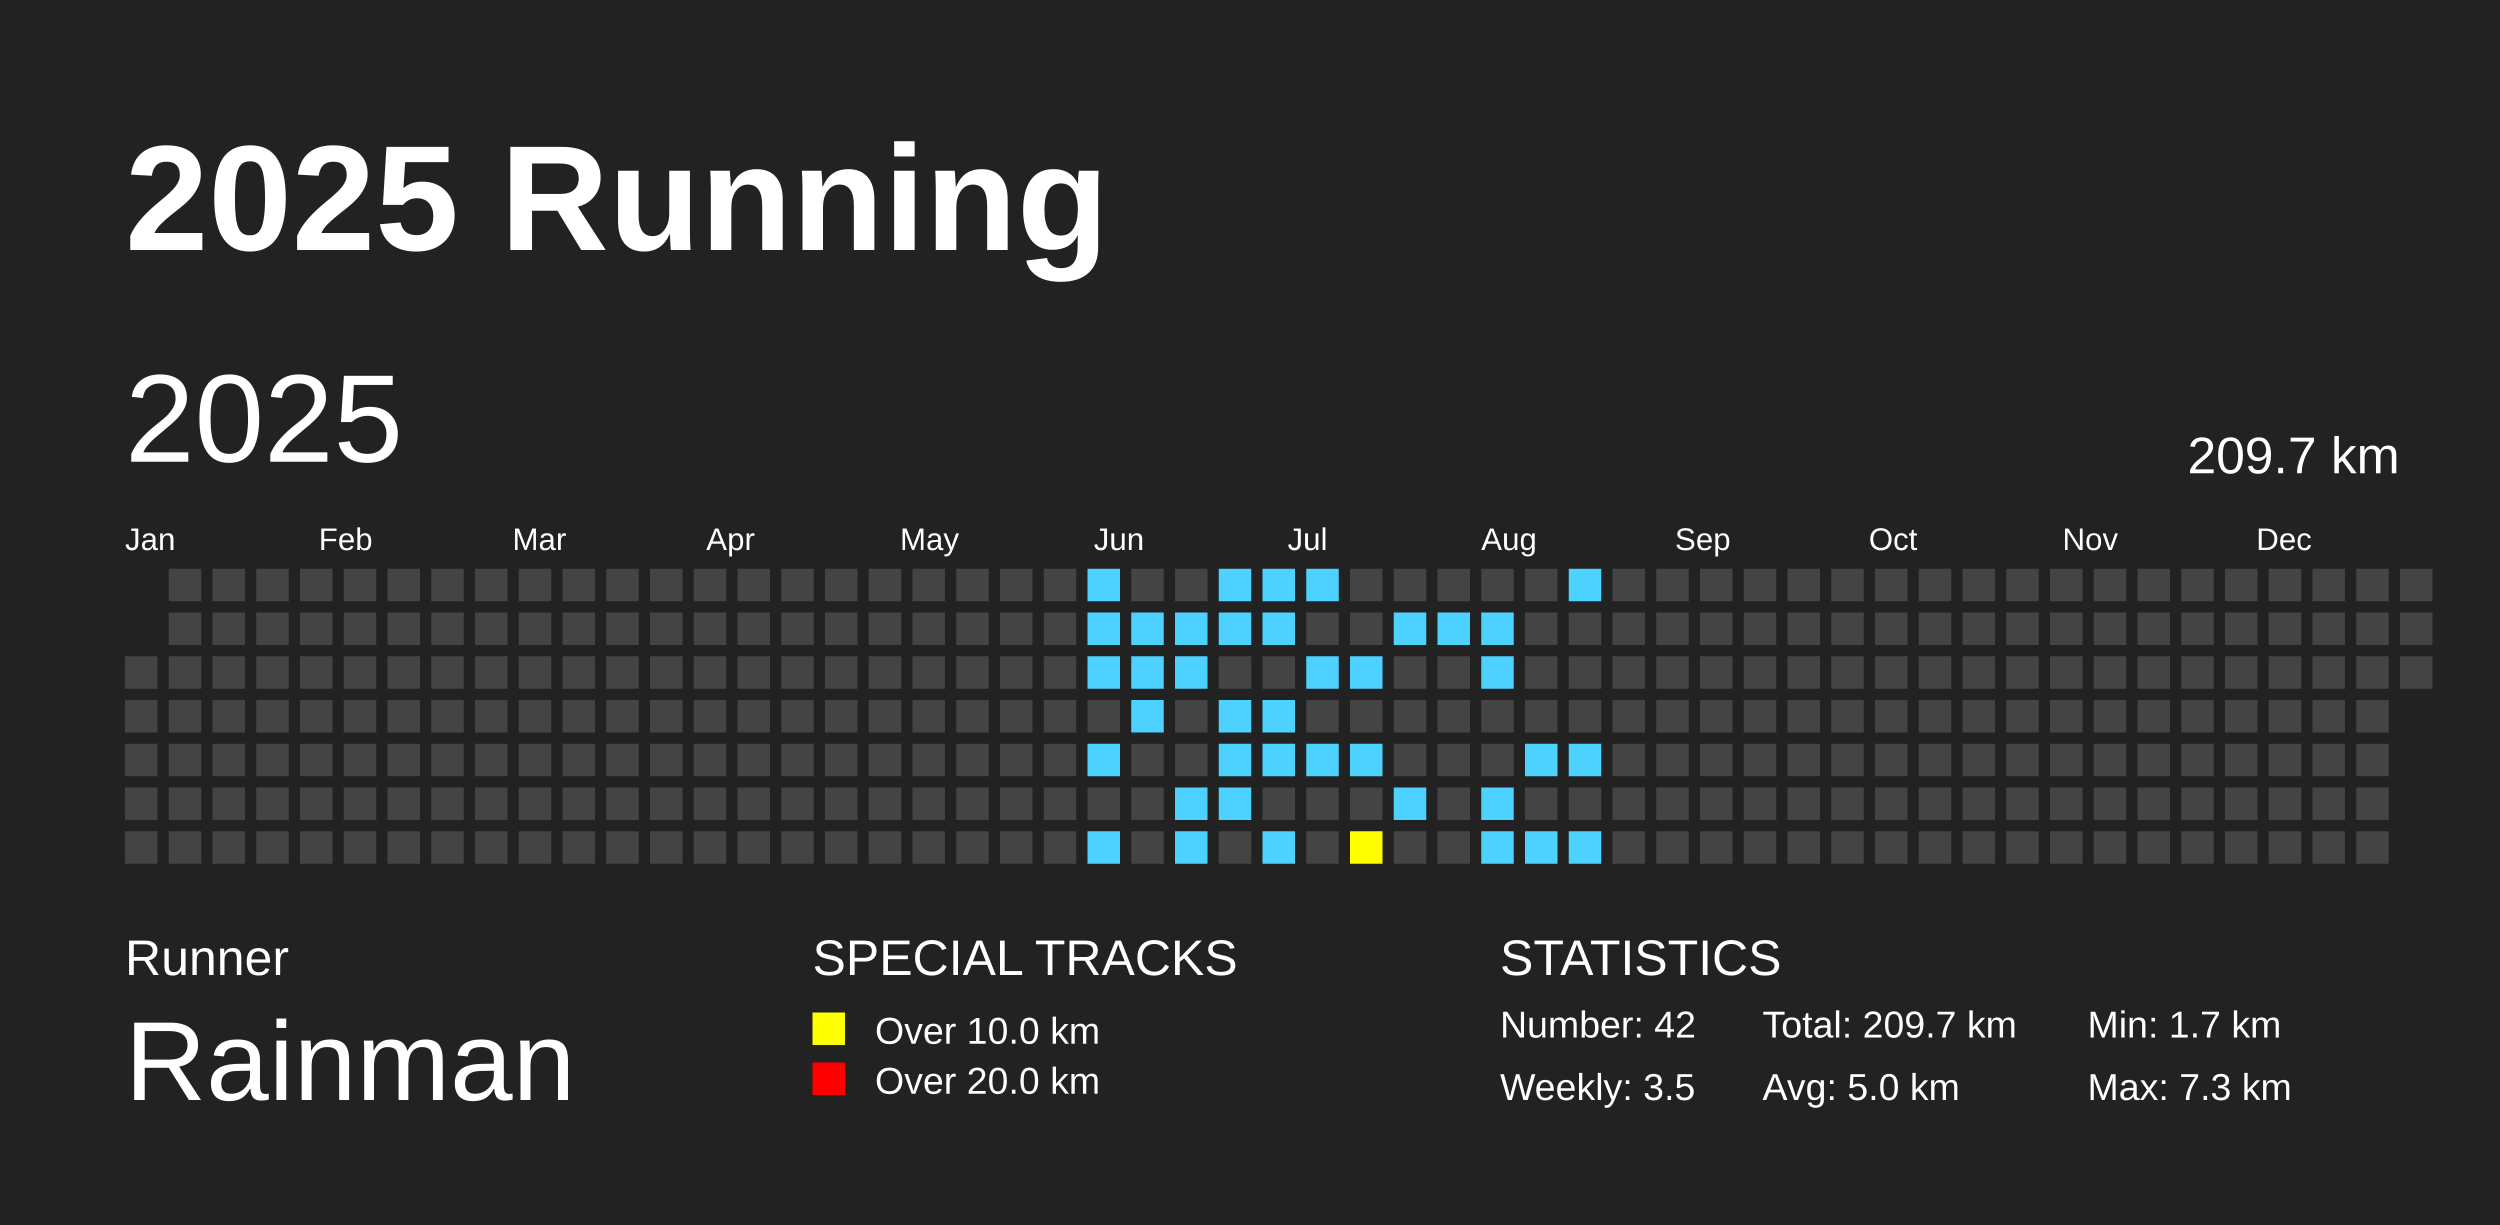
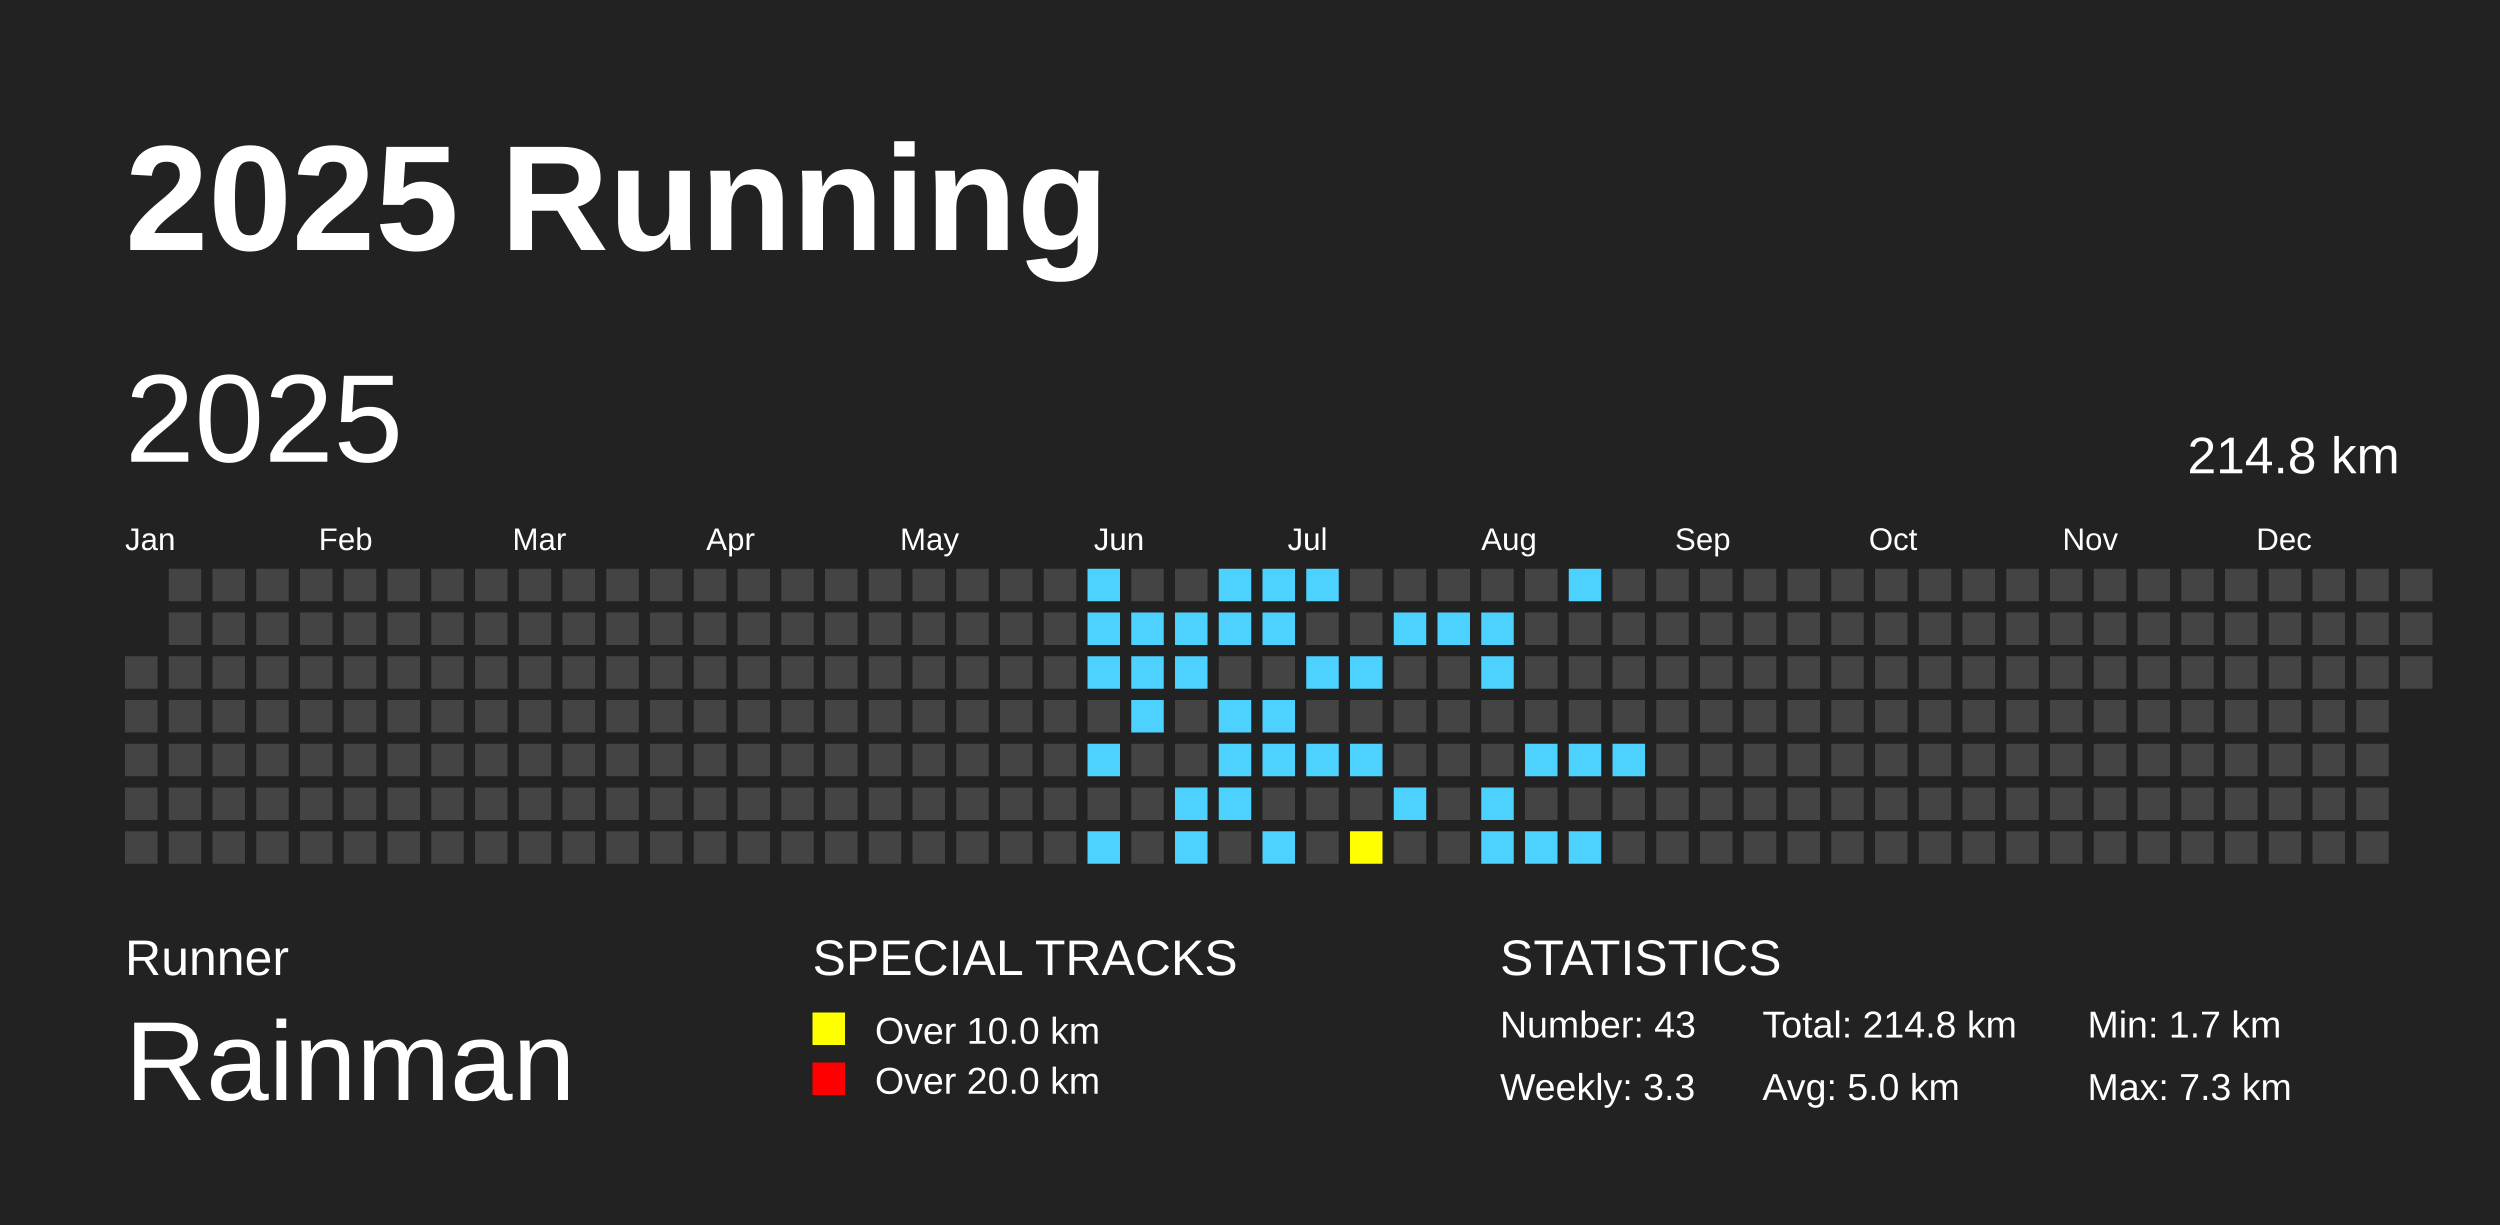
<svg xmlns="http://www.w3.org/2000/svg" baseProfile="full" height="98mm" version="1.1" viewBox="0,0,200,98" width="200mm">
  <defs />
  <rect fill="#222222" height="98" width="200" x="0" y="0" />
  <text fill="#FFFFFF" style="font-size:12px; font-family:Arial; font-weight:bold;" x="10" y="20">2025 Running</text>
  <text fill="#FFFFFF" style="font-size:4px; font-family:Arial" x="10" y="78">Runner</text>
  <text fill="#FFFFFF" style="font-size:9px; font-family:Arial" x="10" y="88">Rainman</text>
  <text fill="#FFFFFF" style="font-size:4px; font-family:Arial" x="65" y="78">SPECIAL TRACKS</text>
  <rect fill="yellow" height="2.6" width="2.6" x="65" y="81" />
  <text fill="#FFFFFF" style="font-size:3px; font-family:Arial" x="70" y="83.5">Over 10.0 km</text>
  <rect fill="red" height="2.6" width="2.6" x="65" y="85" />
  <text fill="#FFFFFF" style="font-size:3px; font-family:Arial" x="70" y="87.5">Over 20.0 km</text>
  <text fill="#FFFFFF" style="font-size:4px; font-family:Arial" x="120" y="78">STATISTICS</text>
-   <text fill="#FFFFFF" style="font-size:3px; font-family:Arial" x="120" y="83">Number: 42</text>
-   <text fill="#FFFFFF" style="font-size:3px; font-family:Arial" x="120" y="88">Weekly: 3.5</text>
-   <text fill="#FFFFFF" style="font-size:3px; font-family:Arial" x="141" y="83">Total: 209.7 km</text>
+   <text fill="#FFFFFF" style="font-size:3px; font-family:Arial" x="120" y="83">Number: 43</text>
+   <text fill="#FFFFFF" style="font-size:3px; font-family:Arial" x="120" y="88">Weekly: 3.3</text>
+   <text fill="#FFFFFF" style="font-size:3px; font-family:Arial" x="141" y="83">Total: 214.8 km</text>
  <text fill="#FFFFFF" style="font-size:3px; font-family:Arial" x="141" y="88">Avg: 5.0 km</text>
  <text fill="#FFFFFF" style="font-size:3px; font-family:Arial" x="167" y="83">Min: 1.7 km</text>
  <text fill="#FFFFFF" style="font-size:3px; font-family:Arial" x="167" y="88">Max: 7.3 km</text>
  <text dominant-baseline="hanging" fill="#FFFFFF" style="font-size:10.0px; font-family:Arial;" x="10" y="30">2025</text>
-   <text dominant-baseline="hanging" fill="#FFFFFF" style="font-size:4.125px; font-family:Arial;" x="175" y="35">209.7 km</text>
+   <text dominant-baseline="hanging" fill="#FFFFFF" style="font-size:4.125px; font-family:Arial;" x="175" y="35">214.8 km</text>
  <text fill="#FFFFFF" style="font-size:2.5px; font-family:Arial" x="10.0" y="44">Jan</text>
  <text fill="#FFFFFF" style="font-size:2.5px; font-family:Arial" x="25.5" y="44">Feb</text>
  <text fill="#FFFFFF" style="font-size:2.5px; font-family:Arial" x="41.0" y="44">Mar</text>
  <text fill="#FFFFFF" style="font-size:2.5px; font-family:Arial" x="56.5" y="44">Apr</text>
  <text fill="#FFFFFF" style="font-size:2.5px; font-family:Arial" x="72.0" y="44">May</text>
  <text fill="#FFFFFF" style="font-size:2.5px; font-family:Arial" x="87.5" y="44">Jun</text>
  <text fill="#FFFFFF" style="font-size:2.5px; font-family:Arial" x="103.0" y="44">Jul</text>
  <text fill="#FFFFFF" style="font-size:2.5px; font-family:Arial" x="118.5" y="44">Aug</text>
  <text fill="#FFFFFF" style="font-size:2.5px; font-family:Arial" x="134.0" y="44">Sep</text>
  <text fill="#FFFFFF" style="font-size:2.5px; font-family:Arial" x="149.5" y="44">Oct</text>
  <text fill="#FFFFFF" style="font-size:2.5px; font-family:Arial" x="165.0" y="44">Nov</text>
  <text fill="#FFFFFF" style="font-size:2.5px; font-family:Arial" x="180.5" y="44">Dec</text>
  <rect fill="#444444" height="2.6" width="2.6" x="10.0" y="52.5" />
  <rect fill="#444444" height="2.6" width="2.6" x="10.0" y="56.0" />
  <rect fill="#444444" height="2.6" width="2.6" x="10.0" y="59.5" />
  <rect fill="#444444" height="2.6" width="2.6" x="10.0" y="63.0" />
  <rect fill="#444444" height="2.6" width="2.6" x="10.0" y="66.5" />
  <rect fill="#444444" height="2.6" width="2.6" x="13.5" y="45.5" />
  <rect fill="#444444" height="2.6" width="2.6" x="13.5" y="49.0" />
  <rect fill="#444444" height="2.6" width="2.6" x="13.5" y="52.5" />
  <rect fill="#444444" height="2.6" width="2.6" x="13.5" y="56.0" />
  <rect fill="#444444" height="2.6" width="2.6" x="13.5" y="59.5" />
  <rect fill="#444444" height="2.6" width="2.6" x="13.5" y="63.0" />
  <rect fill="#444444" height="2.6" width="2.6" x="13.5" y="66.5" />
  <rect fill="#444444" height="2.6" width="2.6" x="17.0" y="45.5" />
  <rect fill="#444444" height="2.6" width="2.6" x="17.0" y="49.0" />
  <rect fill="#444444" height="2.6" width="2.6" x="17.0" y="52.5" />
  <rect fill="#444444" height="2.6" width="2.6" x="17.0" y="56.0" />
  <rect fill="#444444" height="2.6" width="2.6" x="17.0" y="59.5" />
  <rect fill="#444444" height="2.6" width="2.6" x="17.0" y="63.0" />
  <rect fill="#444444" height="2.6" width="2.6" x="17.0" y="66.5" />
  <rect fill="#444444" height="2.6" width="2.6" x="20.5" y="45.5" />
  <rect fill="#444444" height="2.6" width="2.6" x="20.5" y="49.0" />
  <rect fill="#444444" height="2.6" width="2.6" x="20.5" y="52.5" />
  <rect fill="#444444" height="2.6" width="2.6" x="20.5" y="56.0" />
  <rect fill="#444444" height="2.6" width="2.6" x="20.5" y="59.5" />
  <rect fill="#444444" height="2.6" width="2.6" x="20.5" y="63.0" />
  <rect fill="#444444" height="2.6" width="2.6" x="20.5" y="66.5" />
  <rect fill="#444444" height="2.6" width="2.6" x="24.0" y="45.5" />
  <rect fill="#444444" height="2.6" width="2.6" x="24.0" y="49.0" />
  <rect fill="#444444" height="2.6" width="2.6" x="24.0" y="52.5" />
  <rect fill="#444444" height="2.6" width="2.6" x="24.0" y="56.0" />
  <rect fill="#444444" height="2.6" width="2.6" x="24.0" y="59.5" />
  <rect fill="#444444" height="2.6" width="2.6" x="24.0" y="63.0" />
  <rect fill="#444444" height="2.6" width="2.6" x="24.0" y="66.5" />
  <rect fill="#444444" height="2.6" width="2.6" x="27.5" y="45.5" />
  <rect fill="#444444" height="2.6" width="2.6" x="27.5" y="49.0" />
  <rect fill="#444444" height="2.6" width="2.6" x="27.5" y="52.5" />
  <rect fill="#444444" height="2.6" width="2.6" x="27.5" y="56.0" />
  <rect fill="#444444" height="2.6" width="2.6" x="27.5" y="59.5" />
  <rect fill="#444444" height="2.6" width="2.6" x="27.5" y="63.0" />
  <rect fill="#444444" height="2.6" width="2.6" x="27.5" y="66.5" />
  <rect fill="#444444" height="2.6" width="2.6" x="31.0" y="45.5" />
  <rect fill="#444444" height="2.6" width="2.6" x="31.0" y="49.0" />
  <rect fill="#444444" height="2.6" width="2.6" x="31.0" y="52.5" />
  <rect fill="#444444" height="2.6" width="2.6" x="31.0" y="56.0" />
  <rect fill="#444444" height="2.6" width="2.6" x="31.0" y="59.5" />
  <rect fill="#444444" height="2.6" width="2.6" x="31.0" y="63.0" />
  <rect fill="#444444" height="2.6" width="2.6" x="31.0" y="66.5" />
  <rect fill="#444444" height="2.6" width="2.6" x="34.5" y="45.5" />
  <rect fill="#444444" height="2.6" width="2.6" x="34.5" y="49.0" />
  <rect fill="#444444" height="2.6" width="2.6" x="34.5" y="52.5" />
  <rect fill="#444444" height="2.6" width="2.6" x="34.5" y="56.0" />
  <rect fill="#444444" height="2.6" width="2.6" x="34.5" y="59.5" />
  <rect fill="#444444" height="2.6" width="2.6" x="34.5" y="63.0" />
  <rect fill="#444444" height="2.6" width="2.6" x="34.5" y="66.5" />
  <rect fill="#444444" height="2.6" width="2.6" x="38.0" y="45.5" />
  <rect fill="#444444" height="2.6" width="2.6" x="38.0" y="49.0" />
  <rect fill="#444444" height="2.6" width="2.6" x="38.0" y="52.5" />
  <rect fill="#444444" height="2.6" width="2.6" x="38.0" y="56.0" />
  <rect fill="#444444" height="2.6" width="2.6" x="38.0" y="59.5" />
  <rect fill="#444444" height="2.6" width="2.6" x="38.0" y="63.0" />
  <rect fill="#444444" height="2.6" width="2.6" x="38.0" y="66.5" />
  <rect fill="#444444" height="2.6" width="2.6" x="41.5" y="45.5" />
  <rect fill="#444444" height="2.6" width="2.6" x="41.5" y="49.0" />
  <rect fill="#444444" height="2.6" width="2.6" x="41.5" y="52.5" />
  <rect fill="#444444" height="2.6" width="2.6" x="41.5" y="56.0" />
  <rect fill="#444444" height="2.6" width="2.6" x="41.5" y="59.5" />
  <rect fill="#444444" height="2.6" width="2.6" x="41.5" y="63.0" />
  <rect fill="#444444" height="2.6" width="2.6" x="41.5" y="66.5" />
  <rect fill="#444444" height="2.6" width="2.6" x="45.0" y="45.5" />
  <rect fill="#444444" height="2.6" width="2.6" x="45.0" y="49.0" />
  <rect fill="#444444" height="2.6" width="2.6" x="45.0" y="52.5" />
  <rect fill="#444444" height="2.6" width="2.6" x="45.0" y="56.0" />
  <rect fill="#444444" height="2.6" width="2.6" x="45.0" y="59.5" />
  <rect fill="#444444" height="2.6" width="2.6" x="45.0" y="63.0" />
  <rect fill="#444444" height="2.6" width="2.6" x="45.0" y="66.5" />
  <rect fill="#444444" height="2.6" width="2.6" x="48.5" y="45.5" />
  <rect fill="#444444" height="2.6" width="2.6" x="48.5" y="49.0" />
  <rect fill="#444444" height="2.6" width="2.6" x="48.5" y="52.5" />
  <rect fill="#444444" height="2.6" width="2.6" x="48.5" y="56.0" />
  <rect fill="#444444" height="2.6" width="2.6" x="48.5" y="59.5" />
  <rect fill="#444444" height="2.6" width="2.6" x="48.5" y="63.0" />
  <rect fill="#444444" height="2.6" width="2.6" x="48.5" y="66.5" />
  <rect fill="#444444" height="2.6" width="2.6" x="52.0" y="45.5" />
  <rect fill="#444444" height="2.6" width="2.6" x="52.0" y="49.0" />
  <rect fill="#444444" height="2.6" width="2.6" x="52.0" y="52.5" />
  <rect fill="#444444" height="2.6" width="2.6" x="52.0" y="56.0" />
  <rect fill="#444444" height="2.6" width="2.6" x="52.0" y="59.5" />
  <rect fill="#444444" height="2.6" width="2.6" x="52.0" y="63.0" />
  <rect fill="#444444" height="2.6" width="2.6" x="52.0" y="66.5" />
  <rect fill="#444444" height="2.6" width="2.6" x="55.5" y="45.5" />
  <rect fill="#444444" height="2.6" width="2.6" x="55.5" y="49.0" />
  <rect fill="#444444" height="2.6" width="2.6" x="55.5" y="52.5" />
  <rect fill="#444444" height="2.6" width="2.6" x="55.5" y="56.0" />
  <rect fill="#444444" height="2.6" width="2.6" x="55.5" y="59.5" />
  <rect fill="#444444" height="2.6" width="2.6" x="55.5" y="63.0" />
  <rect fill="#444444" height="2.6" width="2.6" x="55.5" y="66.5" />
  <rect fill="#444444" height="2.6" width="2.6" x="59.0" y="45.5" />
  <rect fill="#444444" height="2.6" width="2.6" x="59.0" y="49.0" />
  <rect fill="#444444" height="2.6" width="2.6" x="59.0" y="52.5" />
  <rect fill="#444444" height="2.6" width="2.6" x="59.0" y="56.0" />
  <rect fill="#444444" height="2.6" width="2.6" x="59.0" y="59.5" />
  <rect fill="#444444" height="2.6" width="2.6" x="59.0" y="63.0" />
  <rect fill="#444444" height="2.6" width="2.6" x="59.0" y="66.5" />
  <rect fill="#444444" height="2.6" width="2.6" x="62.5" y="45.5" />
  <rect fill="#444444" height="2.6" width="2.6" x="62.5" y="49.0" />
  <rect fill="#444444" height="2.6" width="2.6" x="62.5" y="52.5" />
  <rect fill="#444444" height="2.6" width="2.6" x="62.5" y="56.0" />
  <rect fill="#444444" height="2.6" width="2.6" x="62.5" y="59.5" />
  <rect fill="#444444" height="2.6" width="2.6" x="62.5" y="63.0" />
  <rect fill="#444444" height="2.6" width="2.6" x="62.5" y="66.5" />
  <rect fill="#444444" height="2.6" width="2.6" x="66.0" y="45.5" />
  <rect fill="#444444" height="2.6" width="2.6" x="66.0" y="49.0" />
  <rect fill="#444444" height="2.6" width="2.6" x="66.0" y="52.5" />
  <rect fill="#444444" height="2.6" width="2.6" x="66.0" y="56.0" />
  <rect fill="#444444" height="2.6" width="2.6" x="66.0" y="59.5" />
  <rect fill="#444444" height="2.6" width="2.6" x="66.0" y="63.0" />
  <rect fill="#444444" height="2.6" width="2.6" x="66.0" y="66.5" />
  <rect fill="#444444" height="2.6" width="2.6" x="69.5" y="45.5" />
  <rect fill="#444444" height="2.6" width="2.6" x="69.5" y="49.0" />
  <rect fill="#444444" height="2.6" width="2.6" x="69.5" y="52.5" />
  <rect fill="#444444" height="2.6" width="2.6" x="69.5" y="56.0" />
  <rect fill="#444444" height="2.6" width="2.6" x="69.5" y="59.5" />
  <rect fill="#444444" height="2.6" width="2.6" x="69.5" y="63.0" />
  <rect fill="#444444" height="2.6" width="2.6" x="69.5" y="66.5" />
  <rect fill="#444444" height="2.6" width="2.6" x="73.0" y="45.5" />
  <rect fill="#444444" height="2.6" width="2.6" x="73.0" y="49.0" />
  <rect fill="#444444" height="2.6" width="2.6" x="73.0" y="52.5" />
  <rect fill="#444444" height="2.6" width="2.6" x="73.0" y="56.0" />
  <rect fill="#444444" height="2.6" width="2.6" x="73.0" y="59.5" />
  <rect fill="#444444" height="2.6" width="2.6" x="73.0" y="63.0" />
  <rect fill="#444444" height="2.6" width="2.6" x="73.0" y="66.5" />
  <rect fill="#444444" height="2.6" width="2.6" x="76.5" y="45.5" />
  <rect fill="#444444" height="2.6" width="2.6" x="76.5" y="49.0" />
  <rect fill="#444444" height="2.6" width="2.6" x="76.5" y="52.5" />
  <rect fill="#444444" height="2.6" width="2.6" x="76.5" y="56.0" />
  <rect fill="#444444" height="2.6" width="2.6" x="76.5" y="59.5" />
  <rect fill="#444444" height="2.6" width="2.6" x="76.5" y="63.0" />
  <rect fill="#444444" height="2.6" width="2.6" x="76.5" y="66.5" />
  <rect fill="#444444" height="2.6" width="2.6" x="80.0" y="45.5" />
  <rect fill="#444444" height="2.6" width="2.6" x="80.0" y="49.0" />
  <rect fill="#444444" height="2.6" width="2.6" x="80.0" y="52.5" />
  <rect fill="#444444" height="2.6" width="2.6" x="80.0" y="56.0" />
  <rect fill="#444444" height="2.6" width="2.6" x="80.0" y="59.5" />
  <rect fill="#444444" height="2.6" width="2.6" x="80.0" y="63.0" />
  <rect fill="#444444" height="2.6" width="2.6" x="80.0" y="66.5" />
  <rect fill="#444444" height="2.6" width="2.6" x="83.5" y="45.5" />
  <rect fill="#444444" height="2.6" width="2.6" x="83.5" y="49.0" />
  <rect fill="#444444" height="2.6" width="2.6" x="83.5" y="52.5" />
  <rect fill="#444444" height="2.6" width="2.6" x="83.5" y="56.0" />
  <rect fill="#444444" height="2.6" width="2.6" x="83.5" y="59.5" />
  <rect fill="#444444" height="2.6" width="2.6" x="83.5" y="63.0" />
  <rect fill="#444444" height="2.6" width="2.6" x="83.5" y="66.5" />
  <rect fill="#4DD2FF" height="2.6" width="2.6" x="87.0" y="45.5" />
  <rect fill="#4DD2FF" height="2.6" width="2.6" x="87.0" y="49.0" />
  <rect fill="#4DD2FF" height="2.6" width="2.6" x="87.0" y="52.5" />
  <rect fill="#444444" height="2.6" width="2.6" x="87.0" y="56.0" />
  <rect fill="#4DD2FF" height="2.6" width="2.6" x="87.0" y="59.5" />
  <rect fill="#444444" height="2.6" width="2.6" x="87.0" y="63.0" />
  <rect fill="#4DD2FF" height="2.6" width="2.6" x="87.0" y="66.5" />
  <rect fill="#444444" height="2.6" width="2.6" x="90.5" y="45.5" />
  <rect fill="#4DD2FF" height="2.6" width="2.6" x="90.5" y="49.0" />
  <rect fill="#4DD2FF" height="2.6" width="2.6" x="90.5" y="52.5" />
  <rect fill="#4DD2FF" height="2.6" width="2.6" x="90.5" y="56.0" />
  <rect fill="#444444" height="2.6" width="2.6" x="90.5" y="59.5" />
  <rect fill="#444444" height="2.6" width="2.6" x="90.5" y="63.0" />
  <rect fill="#444444" height="2.6" width="2.6" x="90.5" y="66.5" />
  <rect fill="#444444" height="2.6" width="2.6" x="94.0" y="45.5" />
  <rect fill="#4DD2FF" height="2.6" width="2.6" x="94.0" y="49.0" />
  <rect fill="#4DD2FF" height="2.6" width="2.6" x="94.0" y="52.5" />
  <rect fill="#444444" height="2.6" width="2.6" x="94.0" y="56.0" />
  <rect fill="#444444" height="2.6" width="2.6" x="94.0" y="59.5" />
  <rect fill="#4DD2FF" height="2.6" width="2.6" x="94.0" y="63.0" />
  <rect fill="#4DD2FF" height="2.6" width="2.6" x="94.0" y="66.5" />
  <rect fill="#4DD2FF" height="2.6" width="2.6" x="97.5" y="45.5" />
  <rect fill="#4DD2FF" height="2.6" width="2.6" x="97.5" y="49.0" />
  <rect fill="#444444" height="2.6" width="2.6" x="97.5" y="52.5" />
  <rect fill="#4DD2FF" height="2.6" width="2.6" x="97.5" y="56.0" />
  <rect fill="#4DD2FF" height="2.6" width="2.6" x="97.5" y="59.5" />
  <rect fill="#4DD2FF" height="2.6" width="2.6" x="97.5" y="63.0" />
  <rect fill="#444444" height="2.6" width="2.6" x="97.5" y="66.5" />
  <rect fill="#4DD2FF" height="2.6" width="2.6" x="101.0" y="45.5" />
  <rect fill="#4DD2FF" height="2.6" width="2.6" x="101.0" y="49.0" />
  <rect fill="#444444" height="2.6" width="2.6" x="101.0" y="52.5" />
  <rect fill="#4DD2FF" height="2.6" width="2.6" x="101.0" y="56.0" />
  <rect fill="#4DD2FF" height="2.6" width="2.6" x="101.0" y="59.5" />
  <rect fill="#444444" height="2.6" width="2.6" x="101.0" y="63.0" />
  <rect fill="#4DD2FF" height="2.6" width="2.6" x="101.0" y="66.5" />
  <rect fill="#4DD2FF" height="2.6" width="2.6" x="104.5" y="45.5" />
  <rect fill="#444444" height="2.6" width="2.6" x="104.5" y="49.0" />
  <rect fill="#4DD2FF" height="2.6" width="2.6" x="104.5" y="52.5" />
  <rect fill="#444444" height="2.6" width="2.6" x="104.5" y="56.0" />
  <rect fill="#4DD2FF" height="2.6" width="2.6" x="104.5" y="59.5" />
  <rect fill="#444444" height="2.6" width="2.6" x="104.5" y="63.0" />
  <rect fill="#444444" height="2.6" width="2.6" x="104.5" y="66.5" />
  <rect fill="#444444" height="2.6" width="2.6" x="108.0" y="45.5" />
  <rect fill="#444444" height="2.6" width="2.6" x="108.0" y="49.0" />
  <rect fill="#4DD2FF" height="2.6" width="2.6" x="108.0" y="52.5" />
  <rect fill="#444444" height="2.6" width="2.6" x="108.0" y="56.0" />
  <rect fill="#4DD2FF" height="2.6" width="2.6" x="108.0" y="59.5" />
  <rect fill="#444444" height="2.6" width="2.6" x="108.0" y="63.0" />
  <rect fill="yellow" height="2.6" width="2.6" x="108.0" y="66.5" />
  <rect fill="#444444" height="2.6" width="2.6" x="111.5" y="45.5" />
  <rect fill="#4DD2FF" height="2.6" width="2.6" x="111.5" y="49.0" />
  <rect fill="#444444" height="2.6" width="2.6" x="111.5" y="52.5" />
  <rect fill="#444444" height="2.6" width="2.6" x="111.5" y="56.0" />
  <rect fill="#444444" height="2.6" width="2.6" x="111.5" y="59.5" />
  <rect fill="#4DD2FF" height="2.6" width="2.6" x="111.5" y="63.0" />
  <rect fill="#444444" height="2.6" width="2.6" x="111.5" y="66.5" />
  <rect fill="#444444" height="2.6" width="2.6" x="115.0" y="45.5" />
  <rect fill="#4DD2FF" height="2.6" width="2.6" x="115.0" y="49.0" />
  <rect fill="#444444" height="2.6" width="2.6" x="115.0" y="52.5" />
  <rect fill="#444444" height="2.6" width="2.6" x="115.0" y="56.0" />
  <rect fill="#444444" height="2.6" width="2.6" x="115.0" y="59.5" />
  <rect fill="#444444" height="2.6" width="2.6" x="115.0" y="63.0" />
  <rect fill="#444444" height="2.6" width="2.6" x="115.0" y="66.5" />
  <rect fill="#444444" height="2.6" width="2.6" x="118.5" y="45.5" />
  <rect fill="#4DD2FF" height="2.6" width="2.6" x="118.5" y="49.0" />
  <rect fill="#4DD2FF" height="2.6" width="2.6" x="118.5" y="52.5" />
  <rect fill="#444444" height="2.6" width="2.6" x="118.5" y="56.0" />
  <rect fill="#444444" height="2.6" width="2.6" x="118.5" y="59.5" />
  <rect fill="#4DD2FF" height="2.6" width="2.6" x="118.5" y="63.0" />
  <rect fill="#4DD2FF" height="2.6" width="2.6" x="118.5" y="66.5" />
  <rect fill="#444444" height="2.6" width="2.6" x="122.0" y="45.5" />
  <rect fill="#444444" height="2.6" width="2.6" x="122.0" y="49.0" />
  <rect fill="#444444" height="2.6" width="2.6" x="122.0" y="52.5" />
  <rect fill="#444444" height="2.6" width="2.6" x="122.0" y="56.0" />
  <rect fill="#4DD2FF" height="2.6" width="2.6" x="122.0" y="59.5" />
  <rect fill="#444444" height="2.6" width="2.6" x="122.0" y="63.0" />
  <rect fill="#4DD2FF" height="2.6" width="2.6" x="122.0" y="66.5" />
  <rect fill="#4DD2FF" height="2.6" width="2.6" x="125.5" y="45.5" />
  <rect fill="#444444" height="2.6" width="2.6" x="125.5" y="49.0" />
  <rect fill="#444444" height="2.6" width="2.6" x="125.5" y="52.5" />
  <rect fill="#444444" height="2.6" width="2.6" x="125.5" y="56.0" />
  <rect fill="#4DD2FF" height="2.6" width="2.6" x="125.5" y="59.5" />
  <rect fill="#444444" height="2.6" width="2.6" x="125.5" y="63.0" />
  <rect fill="#4DD2FF" height="2.6" width="2.6" x="125.5" y="66.5" />
  <rect fill="#444444" height="2.6" width="2.6" x="129.0" y="45.5" />
  <rect fill="#444444" height="2.6" width="2.6" x="129.0" y="49.0" />
  <rect fill="#444444" height="2.6" width="2.6" x="129.0" y="52.5" />
  <rect fill="#444444" height="2.6" width="2.6" x="129.0" y="56.0" />
-   <rect fill="#444444" height="2.6" width="2.6" x="129.0" y="59.5" />
+   <rect fill="#4DD2FF" height="2.6" width="2.6" x="129.0" y="59.5" />
  <rect fill="#444444" height="2.6" width="2.6" x="129.0" y="63.0" />
  <rect fill="#444444" height="2.6" width="2.6" x="129.0" y="66.5" />
  <rect fill="#444444" height="2.6" width="2.6" x="132.5" y="45.5" />
  <rect fill="#444444" height="2.6" width="2.6" x="132.5" y="49.0" />
  <rect fill="#444444" height="2.6" width="2.6" x="132.5" y="52.5" />
  <rect fill="#444444" height="2.6" width="2.6" x="132.5" y="56.0" />
  <rect fill="#444444" height="2.6" width="2.6" x="132.5" y="59.5" />
  <rect fill="#444444" height="2.6" width="2.6" x="132.5" y="63.0" />
  <rect fill="#444444" height="2.6" width="2.6" x="132.5" y="66.5" />
  <rect fill="#444444" height="2.6" width="2.6" x="136.0" y="45.5" />
  <rect fill="#444444" height="2.6" width="2.6" x="136.0" y="49.0" />
  <rect fill="#444444" height="2.6" width="2.6" x="136.0" y="52.5" />
  <rect fill="#444444" height="2.6" width="2.6" x="136.0" y="56.0" />
  <rect fill="#444444" height="2.6" width="2.6" x="136.0" y="59.5" />
  <rect fill="#444444" height="2.6" width="2.6" x="136.0" y="63.0" />
  <rect fill="#444444" height="2.6" width="2.6" x="136.0" y="66.5" />
  <rect fill="#444444" height="2.6" width="2.6" x="139.5" y="45.5" />
  <rect fill="#444444" height="2.6" width="2.6" x="139.5" y="49.0" />
  <rect fill="#444444" height="2.6" width="2.6" x="139.5" y="52.5" />
  <rect fill="#444444" height="2.6" width="2.6" x="139.5" y="56.0" />
  <rect fill="#444444" height="2.6" width="2.6" x="139.5" y="59.5" />
  <rect fill="#444444" height="2.6" width="2.6" x="139.5" y="63.0" />
  <rect fill="#444444" height="2.6" width="2.6" x="139.5" y="66.5" />
  <rect fill="#444444" height="2.6" width="2.6" x="143.0" y="45.5" />
  <rect fill="#444444" height="2.6" width="2.6" x="143.0" y="49.0" />
  <rect fill="#444444" height="2.6" width="2.6" x="143.0" y="52.5" />
  <rect fill="#444444" height="2.6" width="2.6" x="143.0" y="56.0" />
  <rect fill="#444444" height="2.6" width="2.6" x="143.0" y="59.5" />
  <rect fill="#444444" height="2.6" width="2.6" x="143.0" y="63.0" />
  <rect fill="#444444" height="2.6" width="2.6" x="143.0" y="66.5" />
  <rect fill="#444444" height="2.6" width="2.6" x="146.5" y="45.5" />
  <rect fill="#444444" height="2.6" width="2.6" x="146.5" y="49.0" />
  <rect fill="#444444" height="2.6" width="2.6" x="146.5" y="52.5" />
  <rect fill="#444444" height="2.6" width="2.6" x="146.5" y="56.0" />
  <rect fill="#444444" height="2.6" width="2.6" x="146.5" y="59.5" />
  <rect fill="#444444" height="2.6" width="2.6" x="146.5" y="63.0" />
  <rect fill="#444444" height="2.6" width="2.6" x="146.5" y="66.5" />
  <rect fill="#444444" height="2.6" width="2.6" x="150.0" y="45.5" />
  <rect fill="#444444" height="2.6" width="2.6" x="150.0" y="49.0" />
  <rect fill="#444444" height="2.6" width="2.6" x="150.0" y="52.5" />
  <rect fill="#444444" height="2.6" width="2.6" x="150.0" y="56.0" />
  <rect fill="#444444" height="2.6" width="2.6" x="150.0" y="59.5" />
  <rect fill="#444444" height="2.6" width="2.6" x="150.0" y="63.0" />
  <rect fill="#444444" height="2.6" width="2.6" x="150.0" y="66.5" />
  <rect fill="#444444" height="2.6" width="2.6" x="153.5" y="45.5" />
  <rect fill="#444444" height="2.6" width="2.6" x="153.5" y="49.0" />
  <rect fill="#444444" height="2.6" width="2.6" x="153.5" y="52.5" />
  <rect fill="#444444" height="2.6" width="2.6" x="153.5" y="56.0" />
  <rect fill="#444444" height="2.6" width="2.6" x="153.5" y="59.5" />
  <rect fill="#444444" height="2.6" width="2.6" x="153.5" y="63.0" />
  <rect fill="#444444" height="2.6" width="2.6" x="153.5" y="66.5" />
  <rect fill="#444444" height="2.6" width="2.6" x="157.0" y="45.5" />
  <rect fill="#444444" height="2.6" width="2.6" x="157.0" y="49.0" />
  <rect fill="#444444" height="2.6" width="2.6" x="157.0" y="52.5" />
  <rect fill="#444444" height="2.6" width="2.6" x="157.0" y="56.0" />
  <rect fill="#444444" height="2.6" width="2.6" x="157.0" y="59.5" />
  <rect fill="#444444" height="2.6" width="2.6" x="157.0" y="63.0" />
  <rect fill="#444444" height="2.6" width="2.6" x="157.0" y="66.5" />
  <rect fill="#444444" height="2.6" width="2.6" x="160.5" y="45.5" />
  <rect fill="#444444" height="2.6" width="2.6" x="160.5" y="49.0" />
  <rect fill="#444444" height="2.6" width="2.6" x="160.5" y="52.5" />
  <rect fill="#444444" height="2.6" width="2.6" x="160.5" y="56.0" />
  <rect fill="#444444" height="2.6" width="2.6" x="160.5" y="59.5" />
  <rect fill="#444444" height="2.6" width="2.6" x="160.5" y="63.0" />
  <rect fill="#444444" height="2.6" width="2.6" x="160.5" y="66.5" />
  <rect fill="#444444" height="2.6" width="2.6" x="164.0" y="45.5" />
  <rect fill="#444444" height="2.6" width="2.6" x="164.0" y="49.0" />
  <rect fill="#444444" height="2.6" width="2.6" x="164.0" y="52.5" />
  <rect fill="#444444" height="2.6" width="2.6" x="164.0" y="56.0" />
  <rect fill="#444444" height="2.6" width="2.6" x="164.0" y="59.5" />
  <rect fill="#444444" height="2.6" width="2.6" x="164.0" y="63.0" />
  <rect fill="#444444" height="2.6" width="2.6" x="164.0" y="66.5" />
  <rect fill="#444444" height="2.6" width="2.6" x="167.5" y="45.5" />
  <rect fill="#444444" height="2.6" width="2.6" x="167.5" y="49.0" />
  <rect fill="#444444" height="2.6" width="2.6" x="167.5" y="52.5" />
  <rect fill="#444444" height="2.6" width="2.6" x="167.5" y="56.0" />
  <rect fill="#444444" height="2.6" width="2.6" x="167.5" y="59.5" />
  <rect fill="#444444" height="2.6" width="2.6" x="167.5" y="63.0" />
  <rect fill="#444444" height="2.6" width="2.6" x="167.5" y="66.5" />
  <rect fill="#444444" height="2.6" width="2.6" x="171.0" y="45.5" />
  <rect fill="#444444" height="2.6" width="2.6" x="171.0" y="49.0" />
  <rect fill="#444444" height="2.6" width="2.6" x="171.0" y="52.5" />
  <rect fill="#444444" height="2.6" width="2.6" x="171.0" y="56.0" />
  <rect fill="#444444" height="2.6" width="2.6" x="171.0" y="59.5" />
  <rect fill="#444444" height="2.6" width="2.6" x="171.0" y="63.0" />
  <rect fill="#444444" height="2.6" width="2.6" x="171.0" y="66.5" />
  <rect fill="#444444" height="2.6" width="2.6" x="174.5" y="45.5" />
  <rect fill="#444444" height="2.6" width="2.6" x="174.5" y="49.0" />
  <rect fill="#444444" height="2.6" width="2.6" x="174.5" y="52.5" />
  <rect fill="#444444" height="2.6" width="2.6" x="174.5" y="56.0" />
  <rect fill="#444444" height="2.6" width="2.6" x="174.5" y="59.5" />
  <rect fill="#444444" height="2.6" width="2.6" x="174.5" y="63.0" />
  <rect fill="#444444" height="2.6" width="2.6" x="174.5" y="66.5" />
  <rect fill="#444444" height="2.6" width="2.6" x="178.0" y="45.5" />
  <rect fill="#444444" height="2.6" width="2.6" x="178.0" y="49.0" />
  <rect fill="#444444" height="2.6" width="2.6" x="178.0" y="52.5" />
  <rect fill="#444444" height="2.6" width="2.6" x="178.0" y="56.0" />
  <rect fill="#444444" height="2.6" width="2.6" x="178.0" y="59.5" />
  <rect fill="#444444" height="2.6" width="2.6" x="178.0" y="63.0" />
  <rect fill="#444444" height="2.6" width="2.6" x="178.0" y="66.5" />
  <rect fill="#444444" height="2.6" width="2.6" x="181.5" y="45.5" />
  <rect fill="#444444" height="2.6" width="2.6" x="181.5" y="49.0" />
  <rect fill="#444444" height="2.6" width="2.6" x="181.5" y="52.5" />
  <rect fill="#444444" height="2.6" width="2.6" x="181.5" y="56.0" />
  <rect fill="#444444" height="2.6" width="2.6" x="181.5" y="59.5" />
  <rect fill="#444444" height="2.6" width="2.6" x="181.5" y="63.0" />
  <rect fill="#444444" height="2.6" width="2.6" x="181.5" y="66.5" />
  <rect fill="#444444" height="2.6" width="2.6" x="185.0" y="45.5" />
  <rect fill="#444444" height="2.6" width="2.6" x="185.0" y="49.0" />
  <rect fill="#444444" height="2.6" width="2.6" x="185.0" y="52.5" />
  <rect fill="#444444" height="2.6" width="2.6" x="185.0" y="56.0" />
  <rect fill="#444444" height="2.6" width="2.6" x="185.0" y="59.5" />
  <rect fill="#444444" height="2.6" width="2.6" x="185.0" y="63.0" />
  <rect fill="#444444" height="2.6" width="2.6" x="185.0" y="66.5" />
  <rect fill="#444444" height="2.6" width="2.6" x="188.5" y="45.5" />
  <rect fill="#444444" height="2.6" width="2.6" x="188.5" y="49.0" />
  <rect fill="#444444" height="2.6" width="2.6" x="188.5" y="52.5" />
  <rect fill="#444444" height="2.6" width="2.6" x="188.5" y="56.0" />
  <rect fill="#444444" height="2.6" width="2.6" x="188.5" y="59.5" />
  <rect fill="#444444" height="2.6" width="2.6" x="188.5" y="63.0" />
  <rect fill="#444444" height="2.6" width="2.6" x="188.5" y="66.5" />
  <rect fill="#444444" height="2.6" width="2.6" x="192.0" y="45.5" />
  <rect fill="#444444" height="2.6" width="2.6" x="192.0" y="49.0" />
  <rect fill="#444444" height="2.6" width="2.6" x="192.0" y="52.5" />
</svg>
